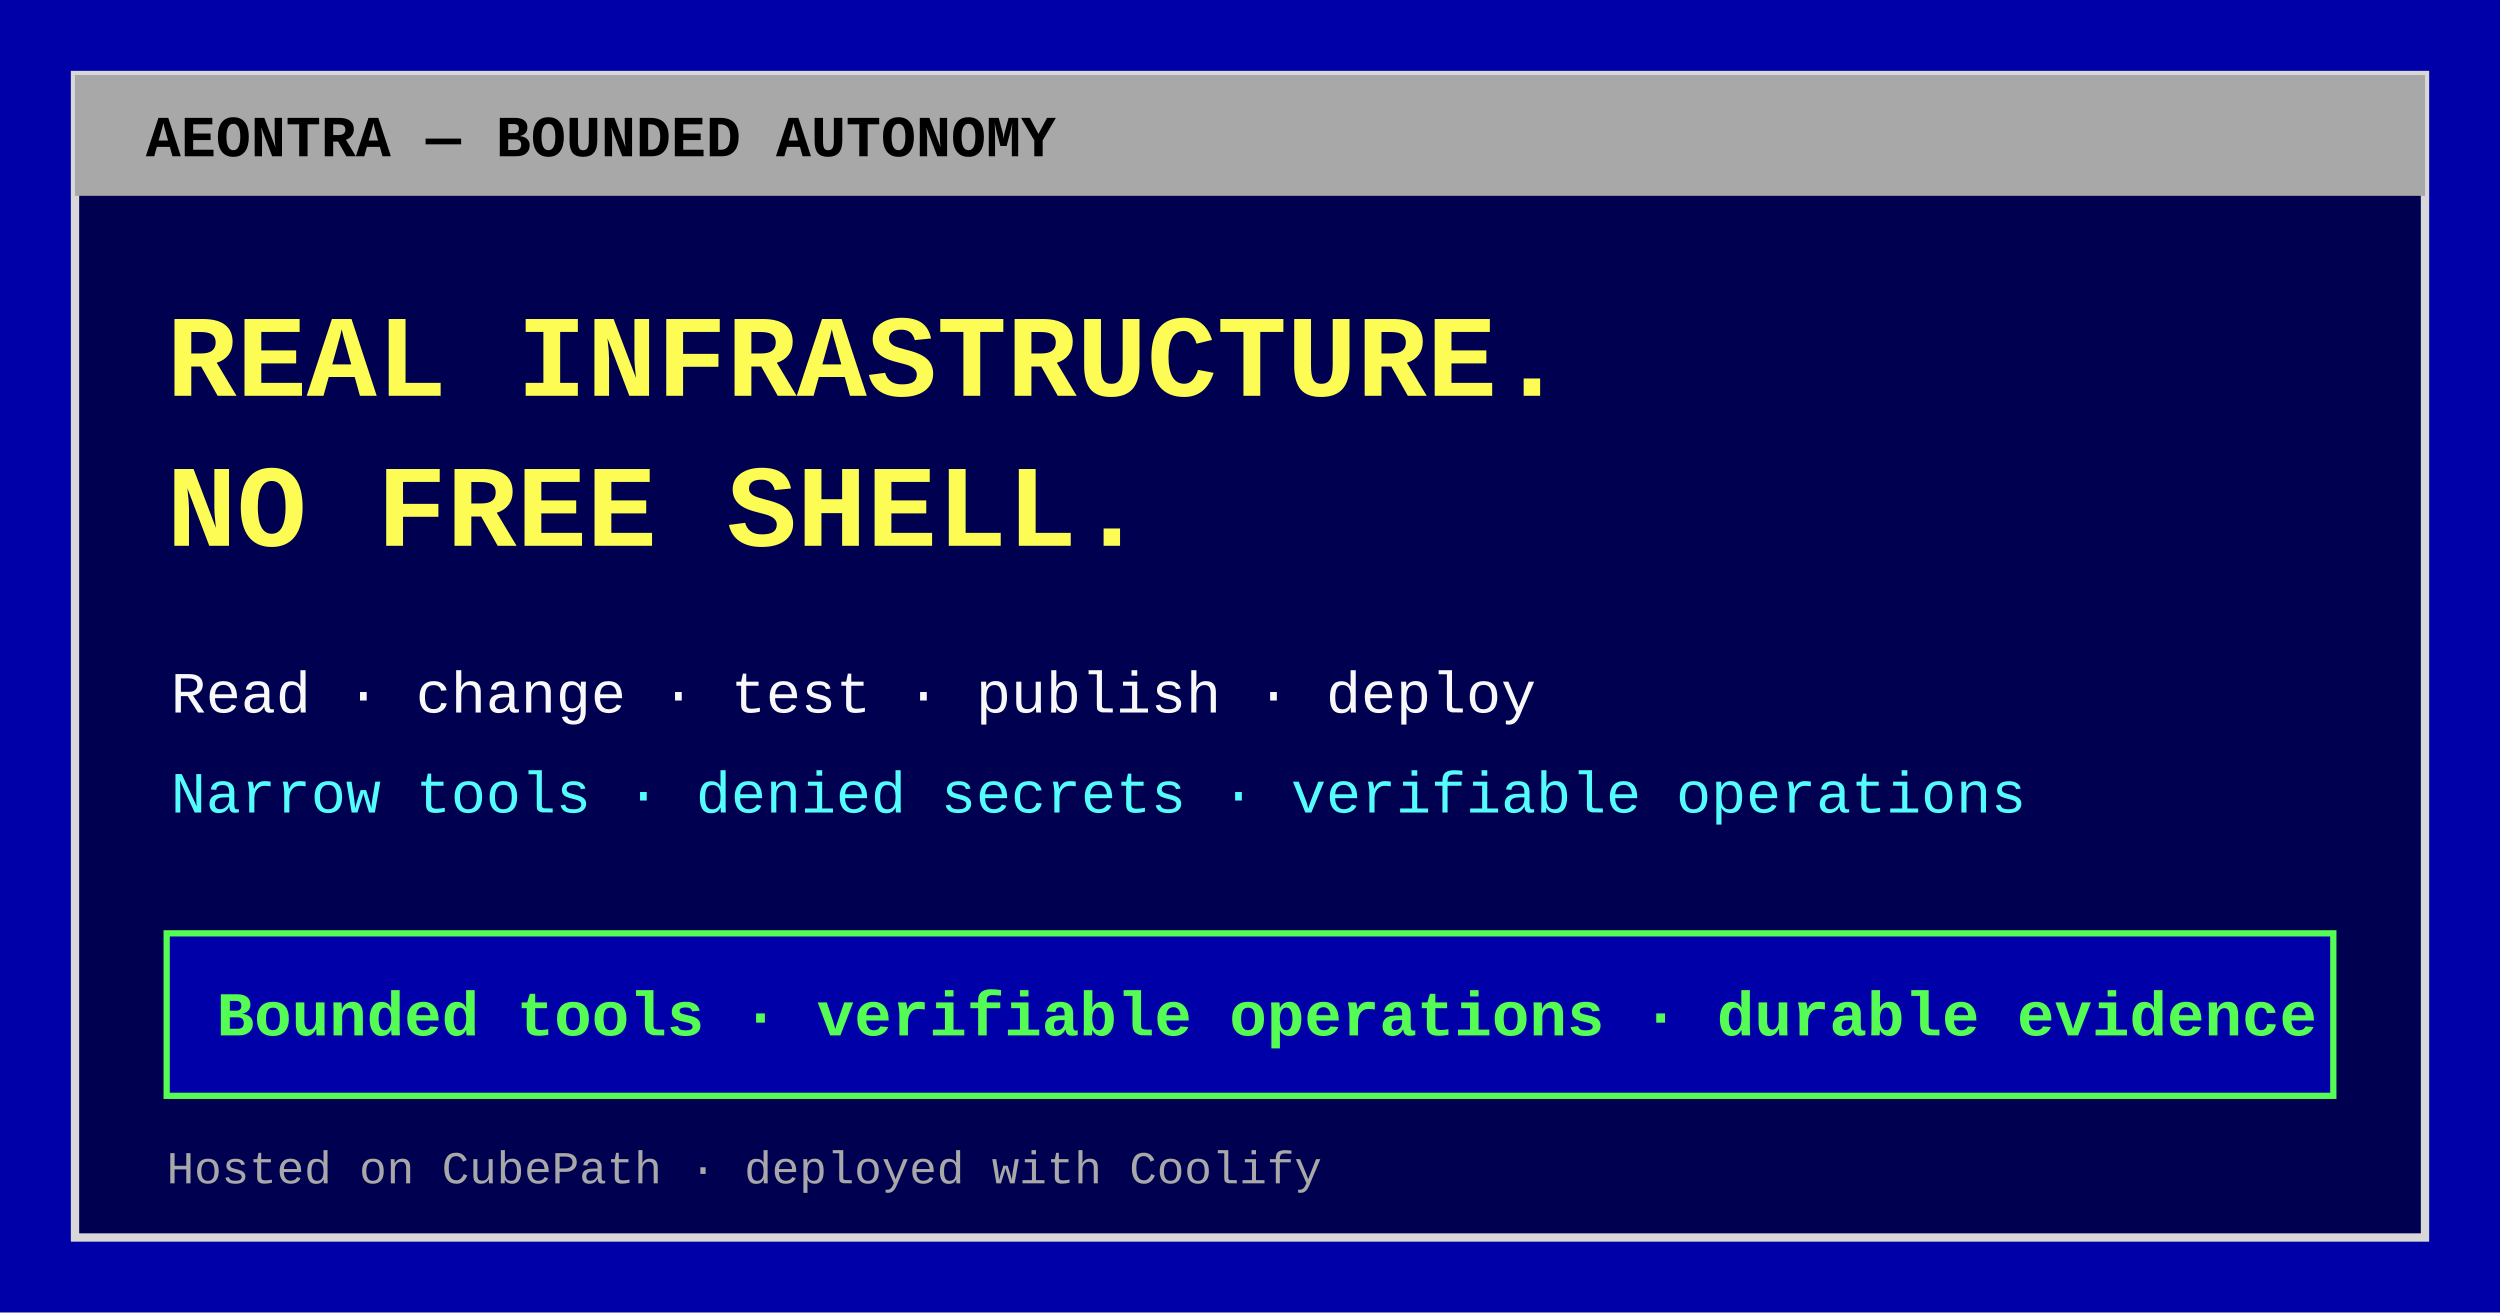
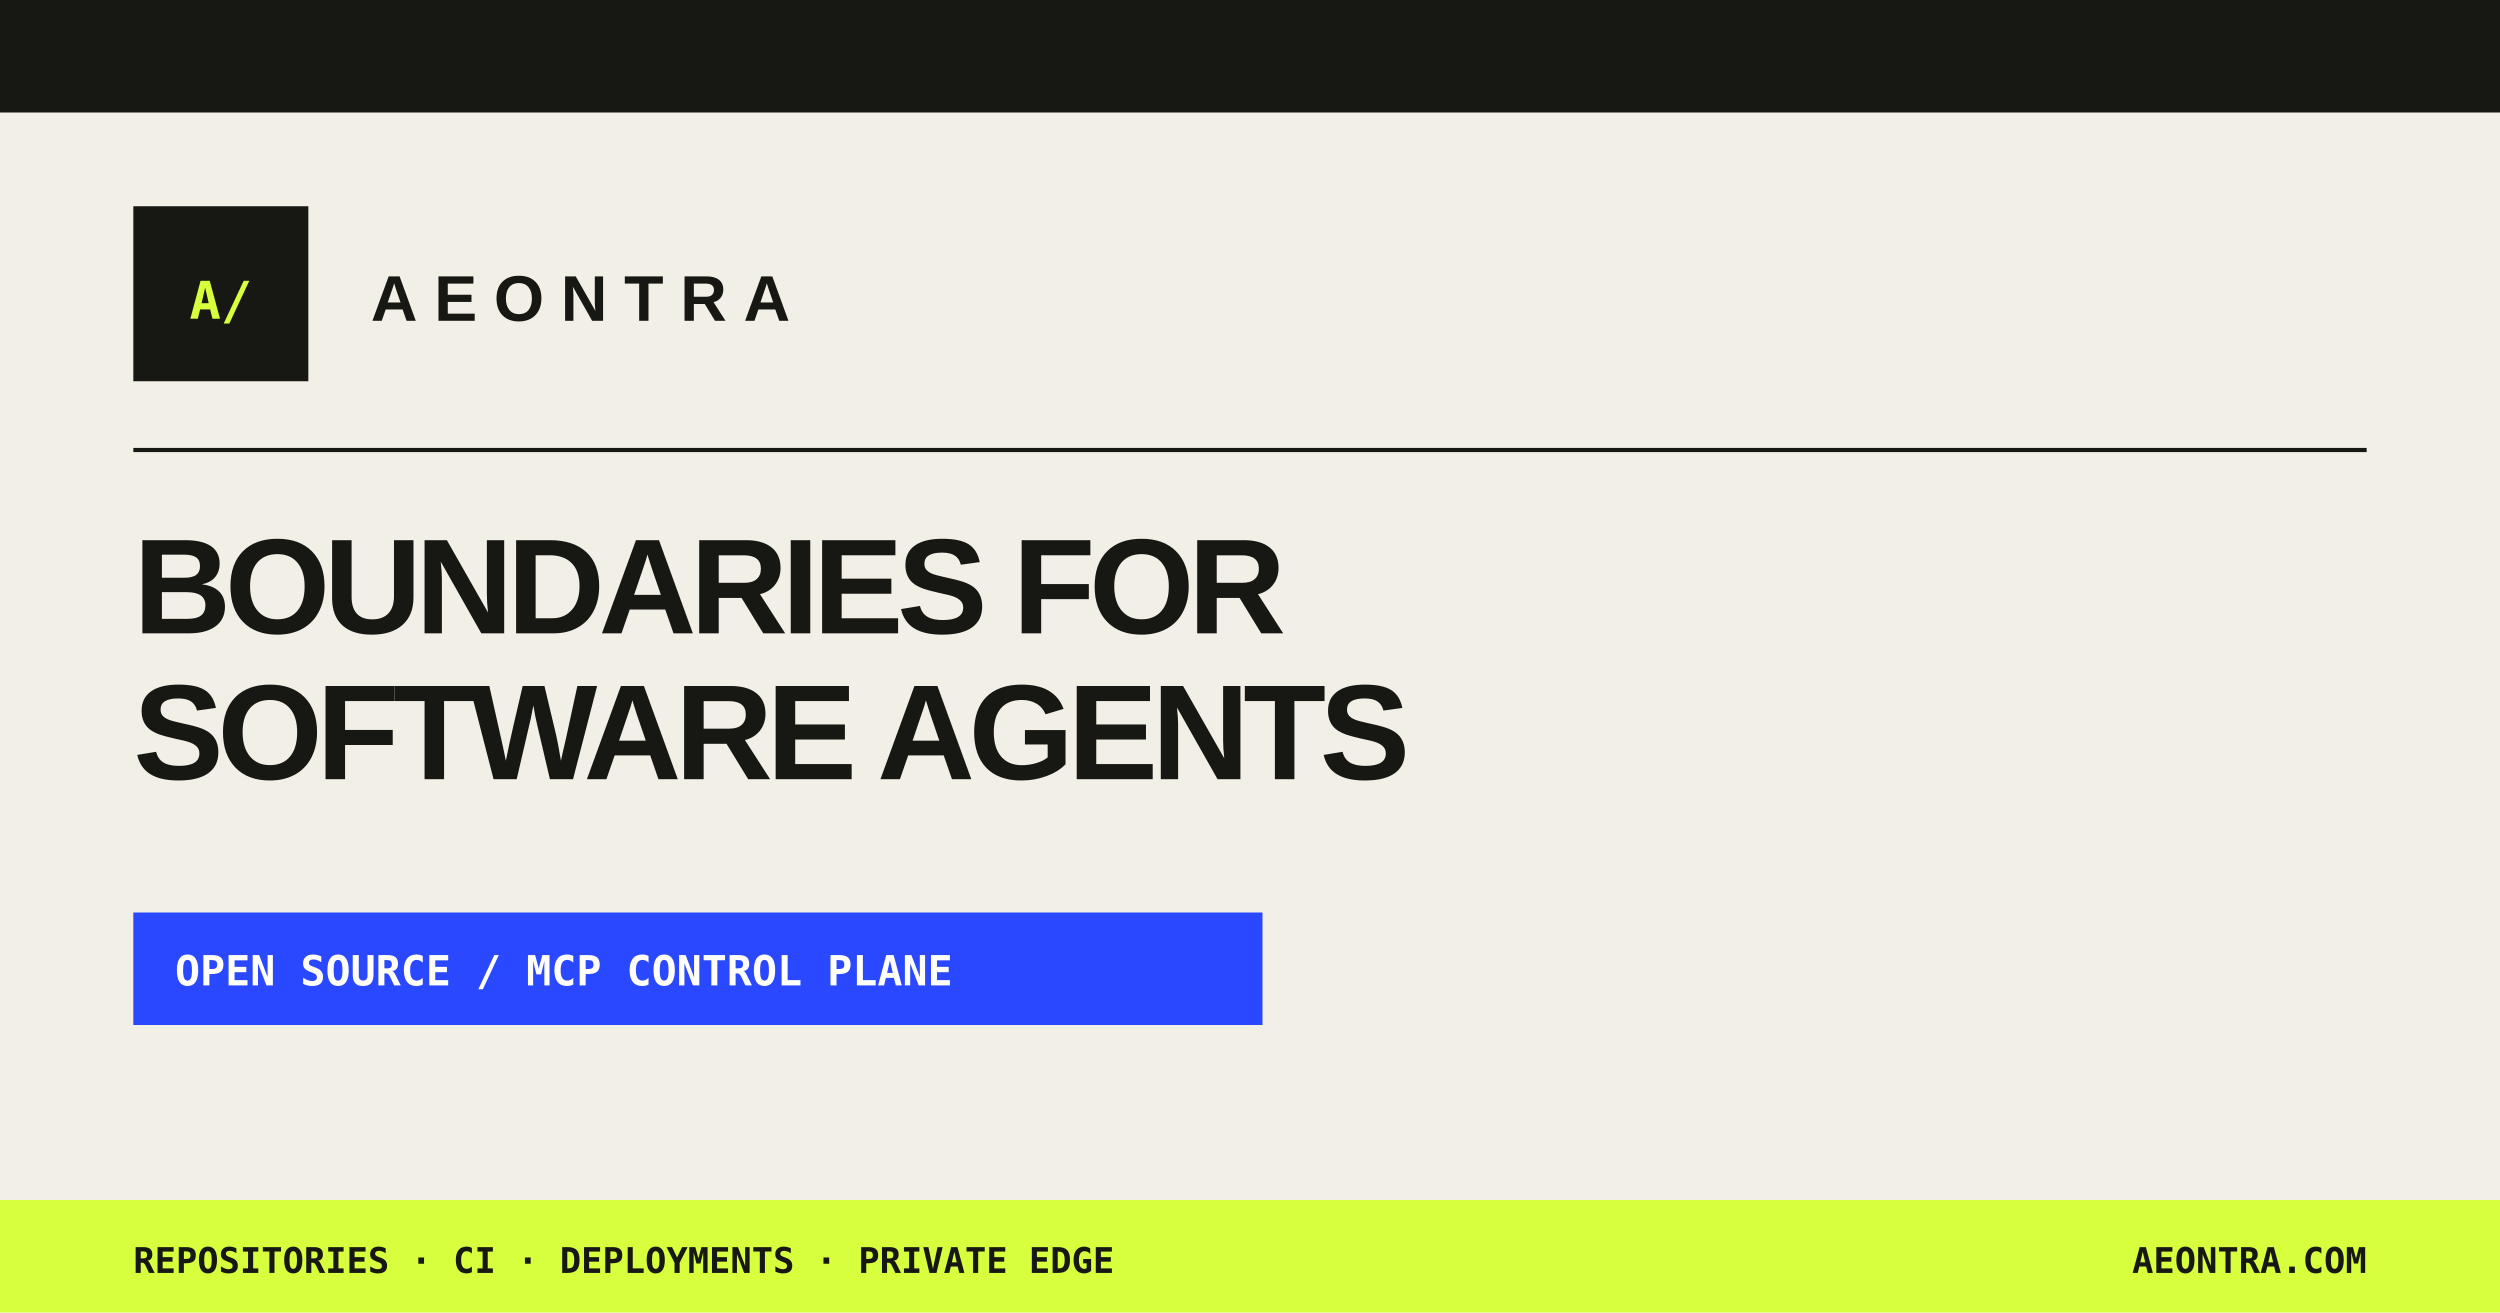
- <svg xmlns="http://www.w3.org/2000/svg" viewBox="0 0 1200 630" role="img" aria-labelledby="title desc">
-   <rect width="1200" height="630" fill="#0000A8" />
-   <rect x="36" y="36" width="1128" height="558" fill="#000050" stroke="#D8D8D8" stroke-width="4" />
-   <rect x="36" y="36" width="1128" height="58" fill="#A8A8A8" />
-   <text x="70" y="75" fill="#000000" font-family="Cascadia Mono,Consolas,Courier New,monospace" font-size="28" font-weight="700">AEONTRA — BOUNDED AUTONOMY</text>
-   <g font-family="Cascadia Mono,Consolas,Courier New,monospace">
-     <text x="80" y="190" fill="#FCFC54" font-size="56" font-weight="700">REAL INFRASTRUCTURE.</text>
-     <text x="80" y="262" fill="#FCFC54" font-size="56" font-weight="700">NO FREE SHELL.</text>
-     <text x="82" y="342" fill="#F8F8F8" font-size="28">Read · change · test · publish · deploy</text>
-     <text x="82" y="390" fill="#54FCFC" font-size="28">Narrow tools · denied secrets · verifiable operations</text>
-     <rect x="80" y="448" width="1040" height="78" fill="#0000A8" stroke="#54FC54" stroke-width="3" />
-     <text x="104" y="497" fill="#54FC54" font-size="30" font-weight="700">Bounded tools · verifiable operations · durable evidence</text>
-     <text x="80" y="568" fill="#A8A8A8" font-size="22">Hosted on CubePath · deployed with Coolify</text>
-   </g>
+ <svg xmlns="http://www.w3.org/2000/svg" width="1200" height="630" viewBox="0 0 1200 630" role="img" aria-labelledby="title description">
+   <rect width="1200" height="630" fill="#f2efe6" />
+   <rect x="0" y="0" width="1200" height="54" fill="#171813" />
+   <rect x="0" y="576" width="1200" height="54" fill="#d8ff3e" />
+   <rect x="64" y="99" width="84" height="84" fill="#171813" />
+   <text x="106" y="153" fill="#d8ff3e" font-family="monospace" font-size="25" font-weight="700" text-anchor="middle">A/</text>
+   <text x="178" y="154" fill="#171813" font-family="Arial, Helvetica, sans-serif" font-size="31" font-weight="700" letter-spacing="8">AEONTRA</text>
+   <line x1="64" y1="216" x2="1136" y2="216" stroke="#171813" stroke-width="2" />
+   <text x="64" y="304" fill="#171813" font-family="Arial, Helvetica, sans-serif" font-size="65" font-weight="700" letter-spacing="-3">BOUNDARIES FOR</text>
+   <text x="64" y="374" fill="#171813" font-family="Arial, Helvetica, sans-serif" font-size="65" font-weight="700" letter-spacing="-3">SOFTWARE AGENTS</text>
+   <rect x="64" y="438" width="542" height="54" fill="#2948ff" />
+   <text x="84" y="473" fill="#fffef8" font-family="monospace" font-size="20" font-weight="700">OPEN SOURCE / MCP CONTROL PLANE</text>
+   <text x="64" y="611" fill="#171813" font-family="monospace" font-size="17" font-weight="700">REPOSITORIES · CI · DEPLOYMENTS · PRIVATE EDGE</text>
+   <text x="1136" y="611" fill="#171813" font-family="monospace" font-size="17" font-weight="700" text-anchor="end">AEONTRA.COM</text>
</svg>
